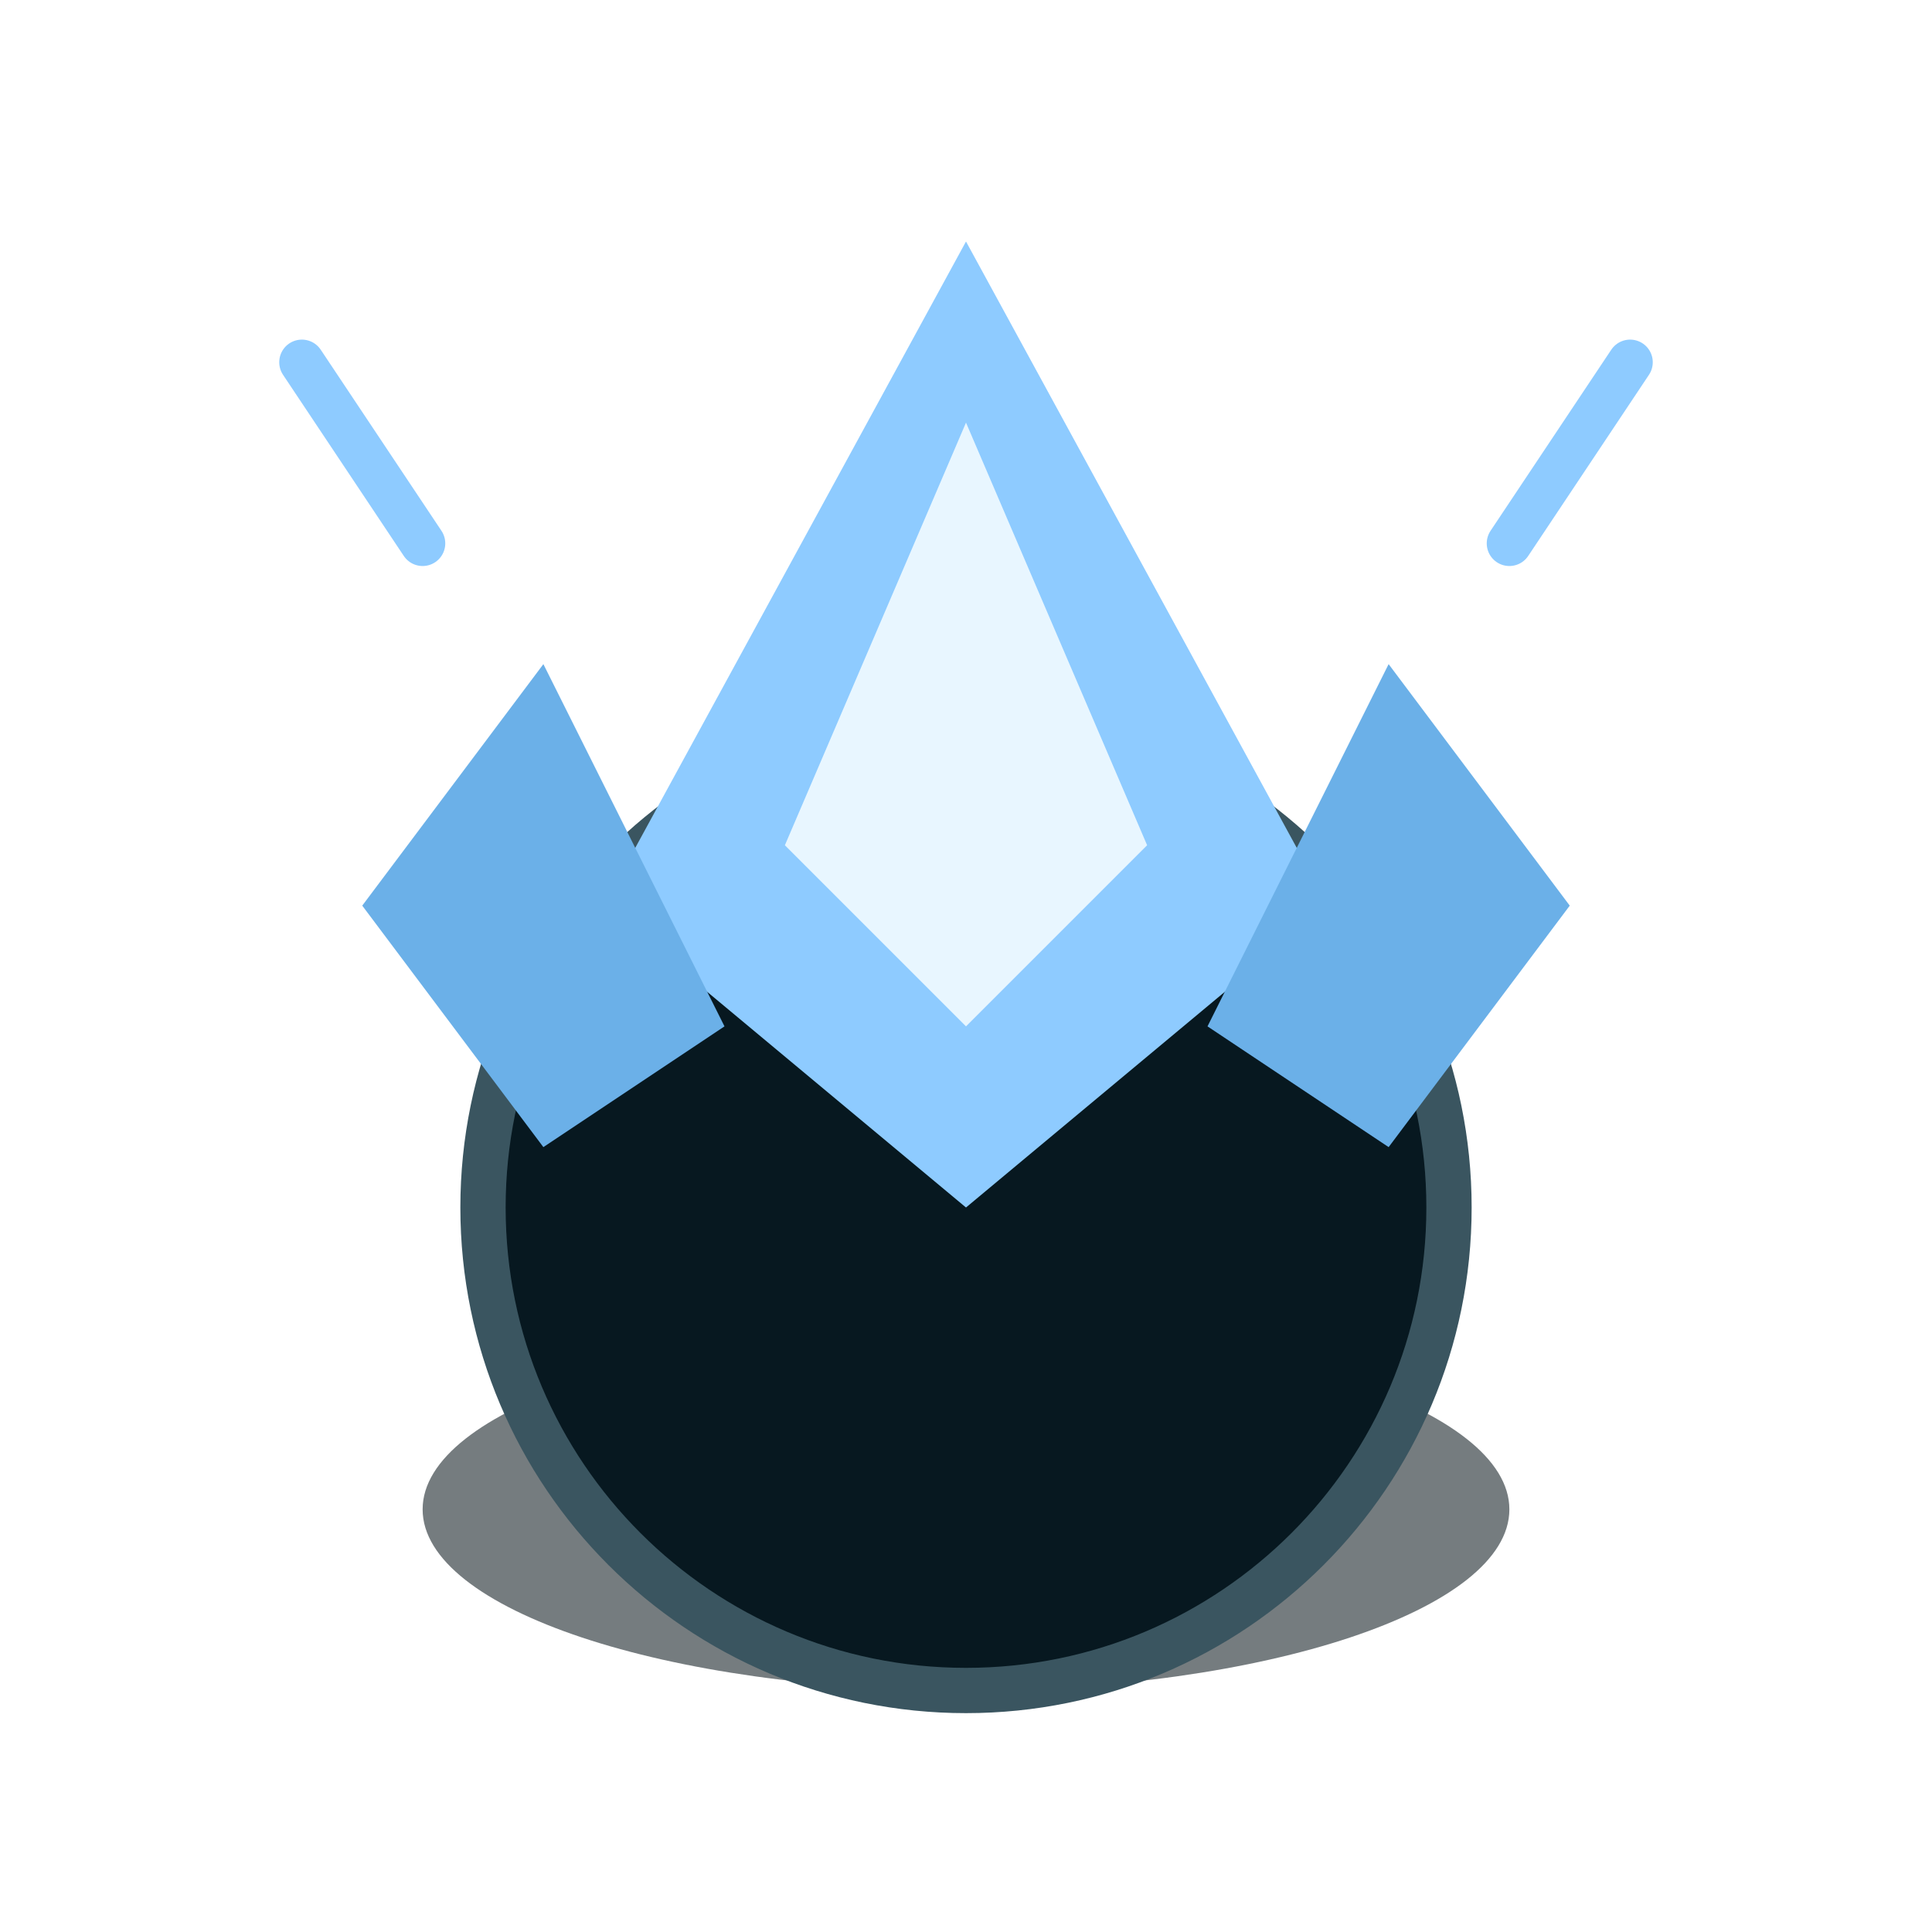
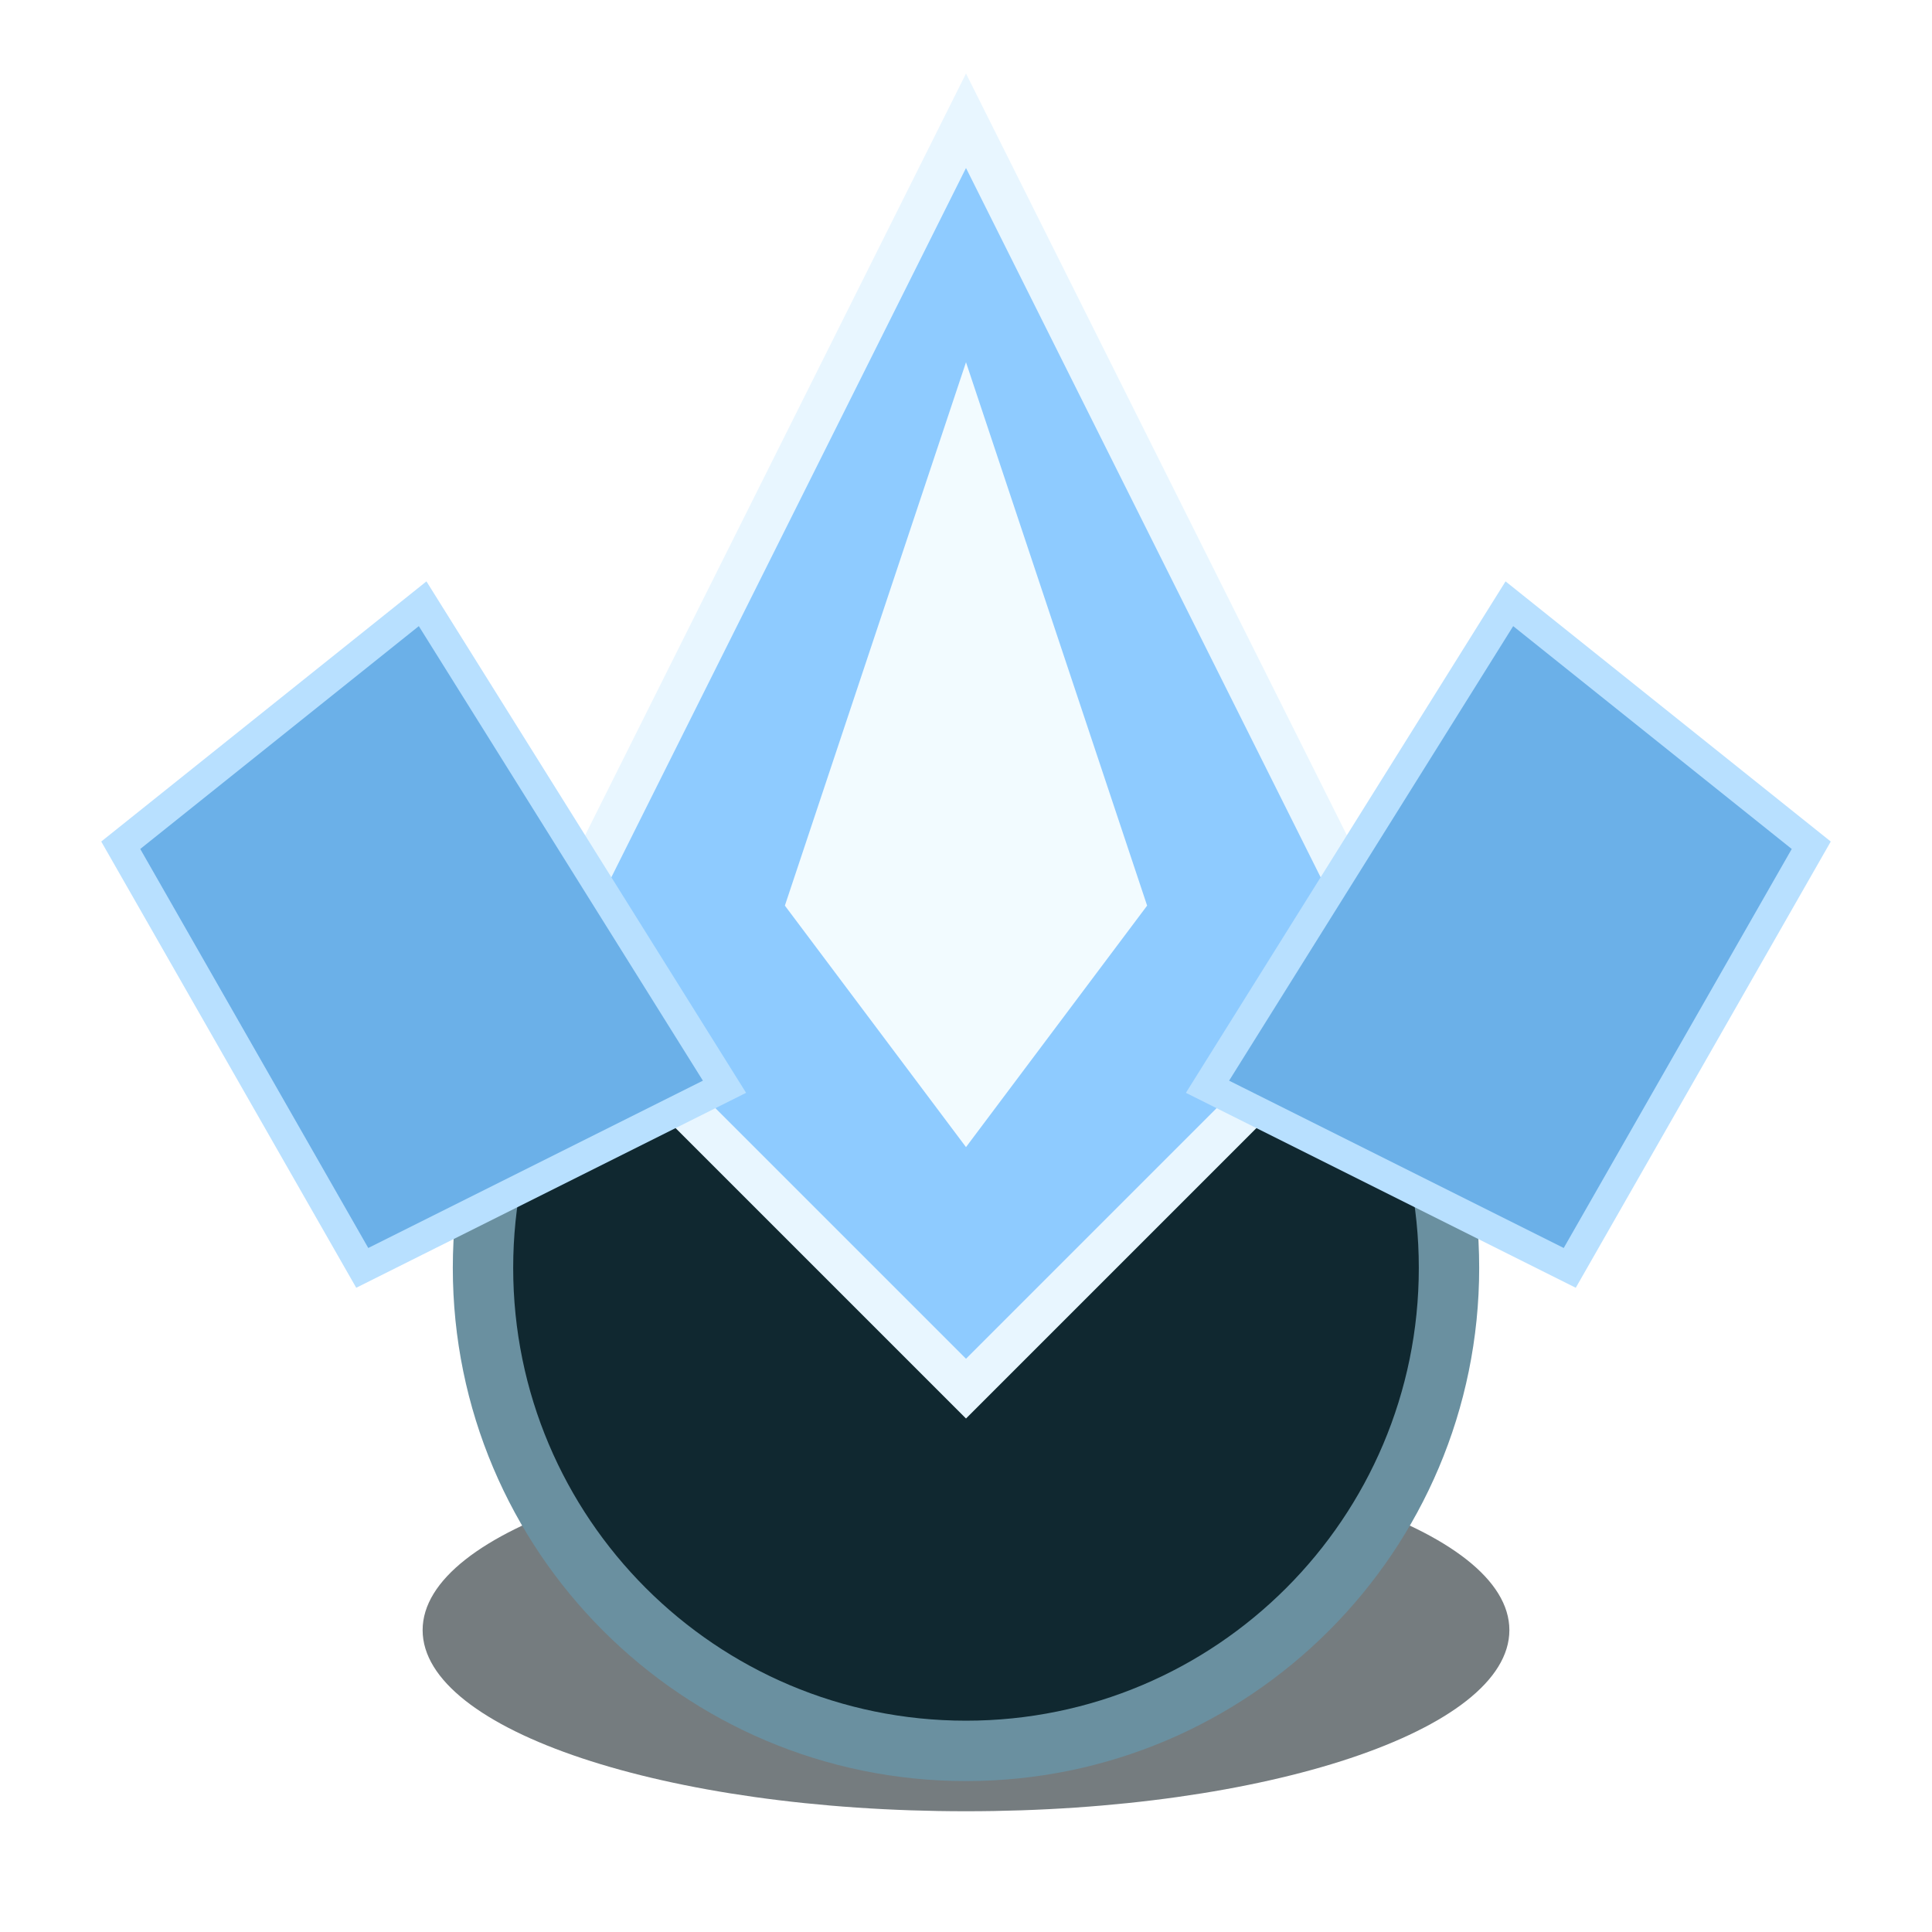
<svg xmlns="http://www.w3.org/2000/svg" width="64" height="64" viewBox="0 0 64 64" fill="none">
-   <ellipse cx="32" cy="50" rx="18" ry="6" fill="#041016" opacity=".55" />
-   <circle cx="32" cy="40" r="16" fill="#071820" stroke="#3a5560" stroke-width="1.5" />
-   <path d="M32 8 L44 30 L32 40 L20 30 Z" fill="#8ecbff" />
-   <path d="M18 22 L24 34 L18 38 L12 30 Z" fill="#6bb0e8" />
-   <path d="M46 22 L52 30 L46 38 L40 34 Z" fill="#6bb0e8" />
-   <path d="M32 14 L38 28 L32 34 L26 28 Z" fill="#e8f6ff" />
-   <path d="M14 18 L10 12 M50 18 L54 12" stroke="#8ecbff" stroke-width="1.5" stroke-linecap="round" />
+   <ellipse cx="32" cy="54" rx="18" ry="6" fill="#041016" opacity=".55" />
+   <circle cx="32" cy="42" r="16" fill="#102830" stroke="#6a90a0" stroke-width="2" />
+   <path d="M32 4 L46 32 L32 46 L18 32 Z" fill="#8ecbff" stroke="#e8f6ff" stroke-width="1.4" />
+   <path d="M14 20 L24 36 L12 42 L4 28 Z" fill="#6bb0e8" stroke="#b8e0ff" stroke-width="1" />
+   <path d="M50 20 L60 28 L52 42 L40 36 Z" fill="#6bb0e8" stroke="#b8e0ff" stroke-width="1" />
+   <path d="M32 12 L38 30 L32 38 L26 30 Z" fill="#f2fbff" />
</svg>
